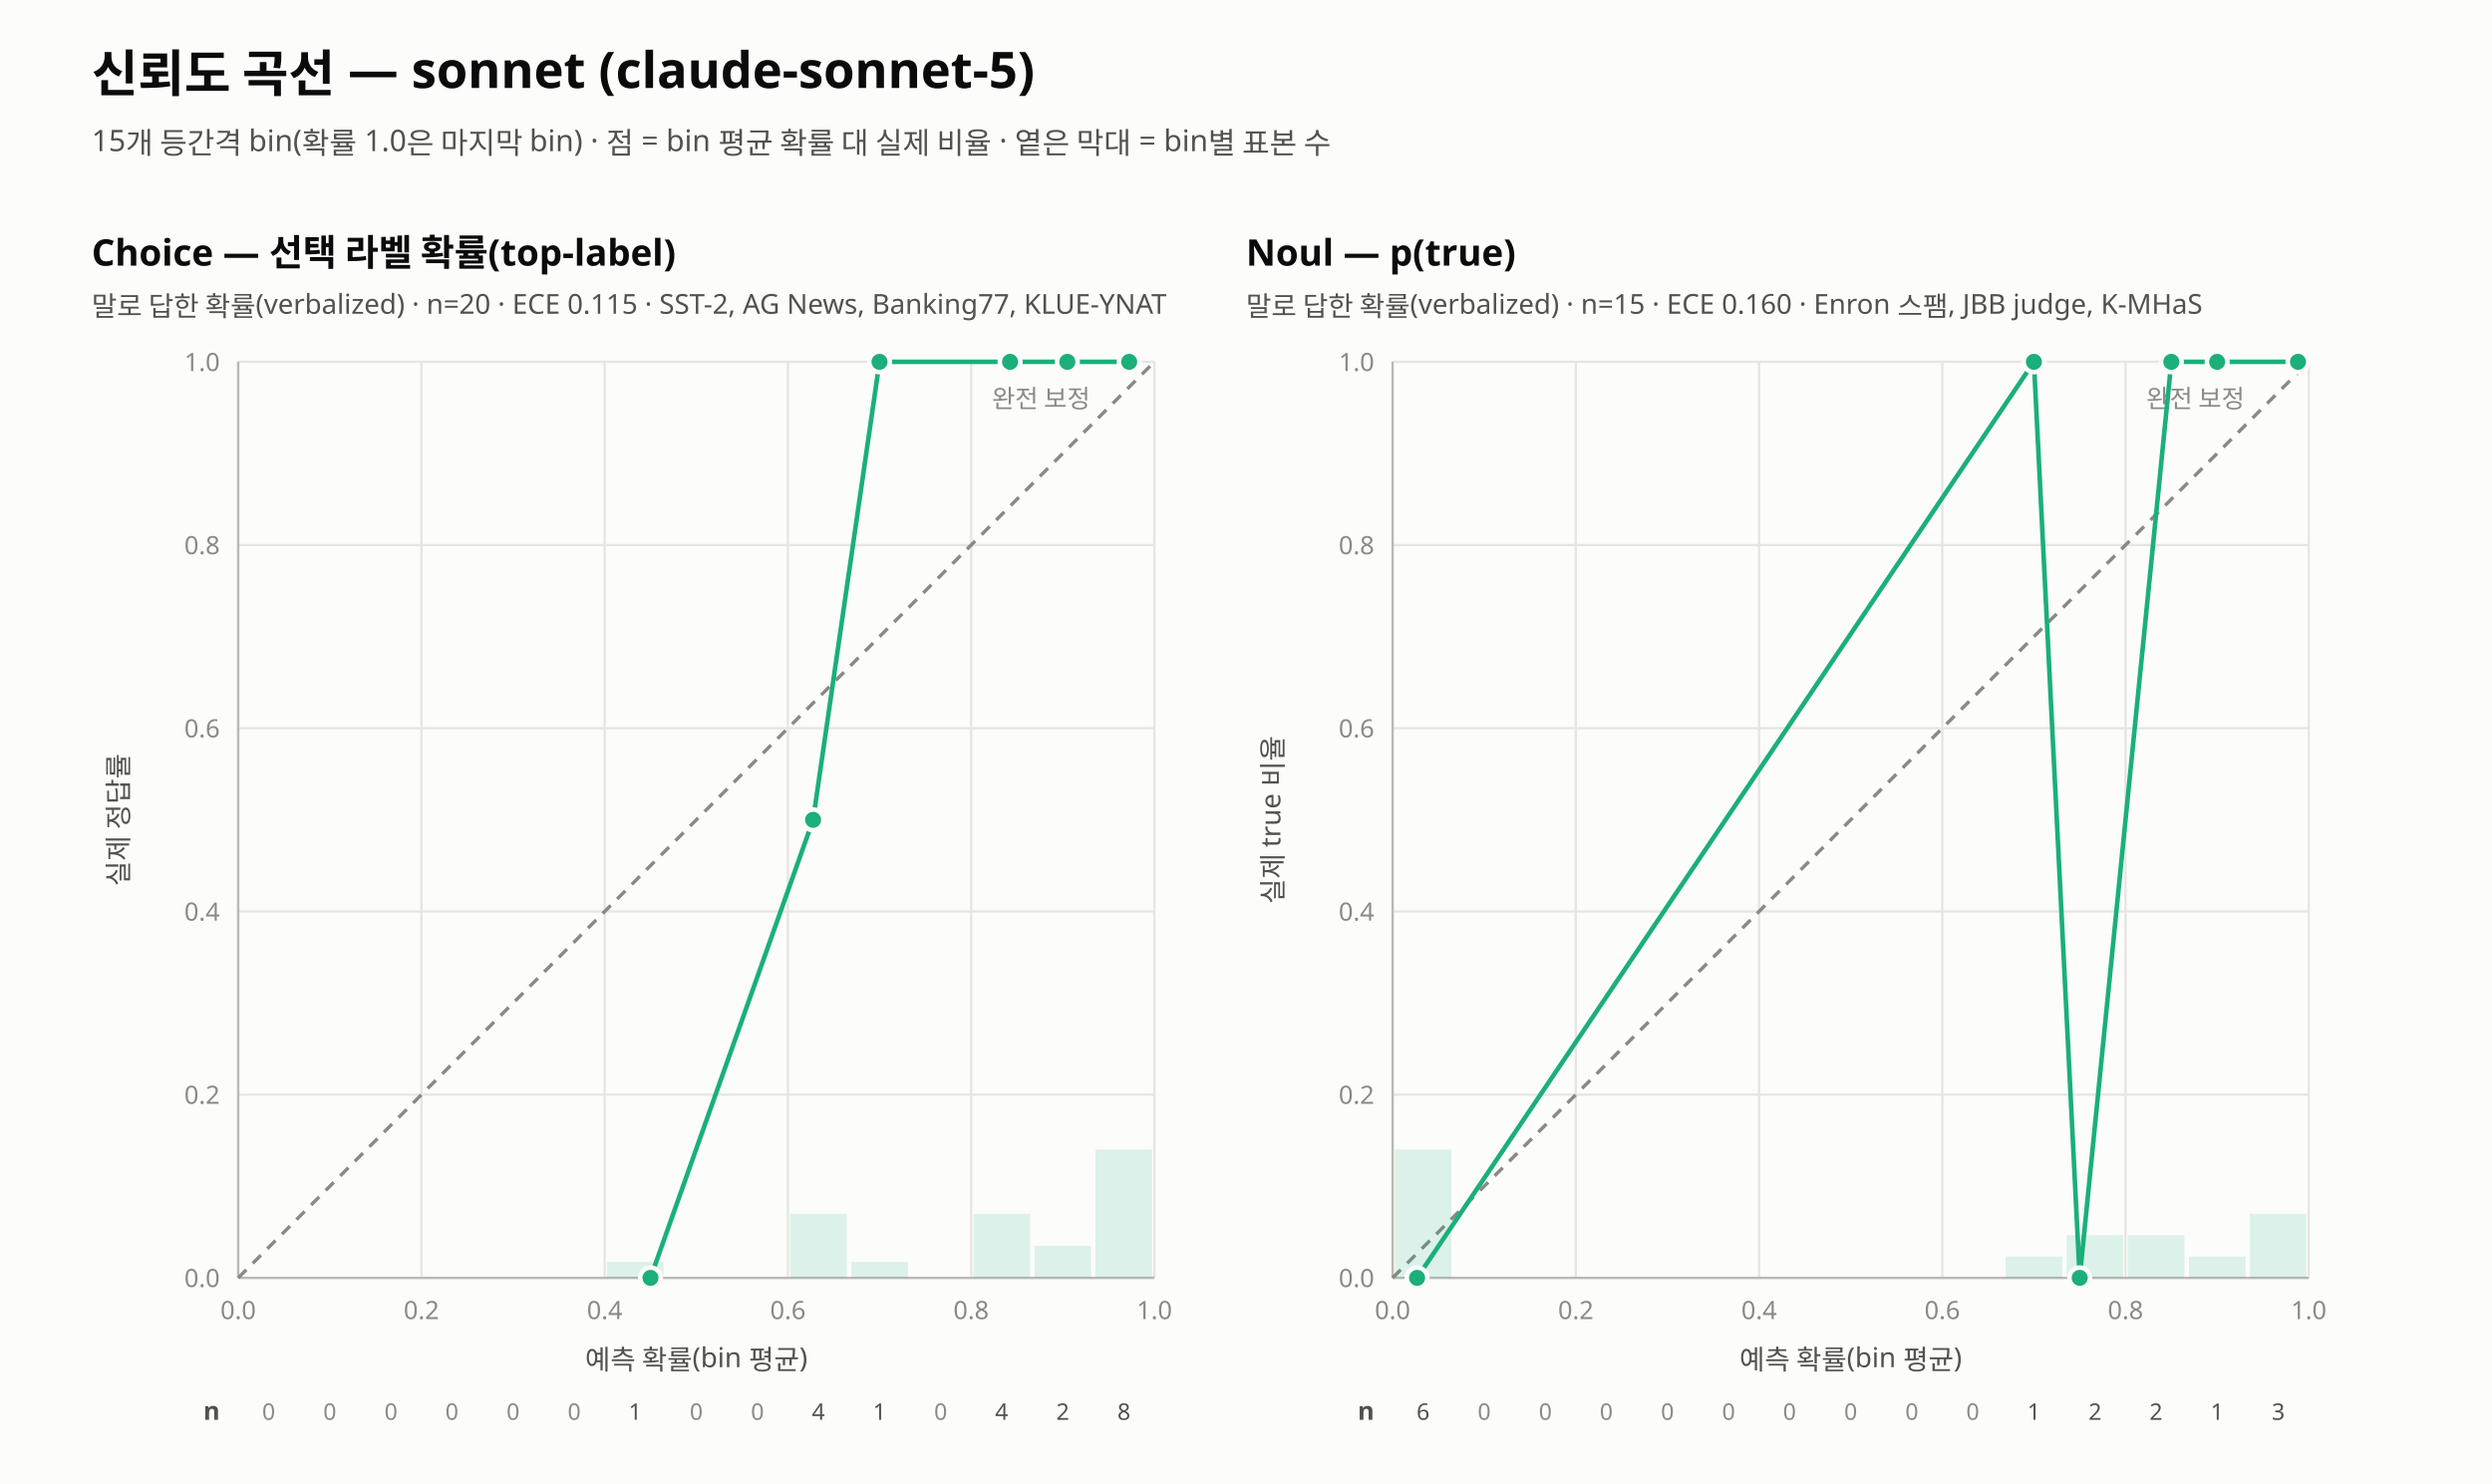
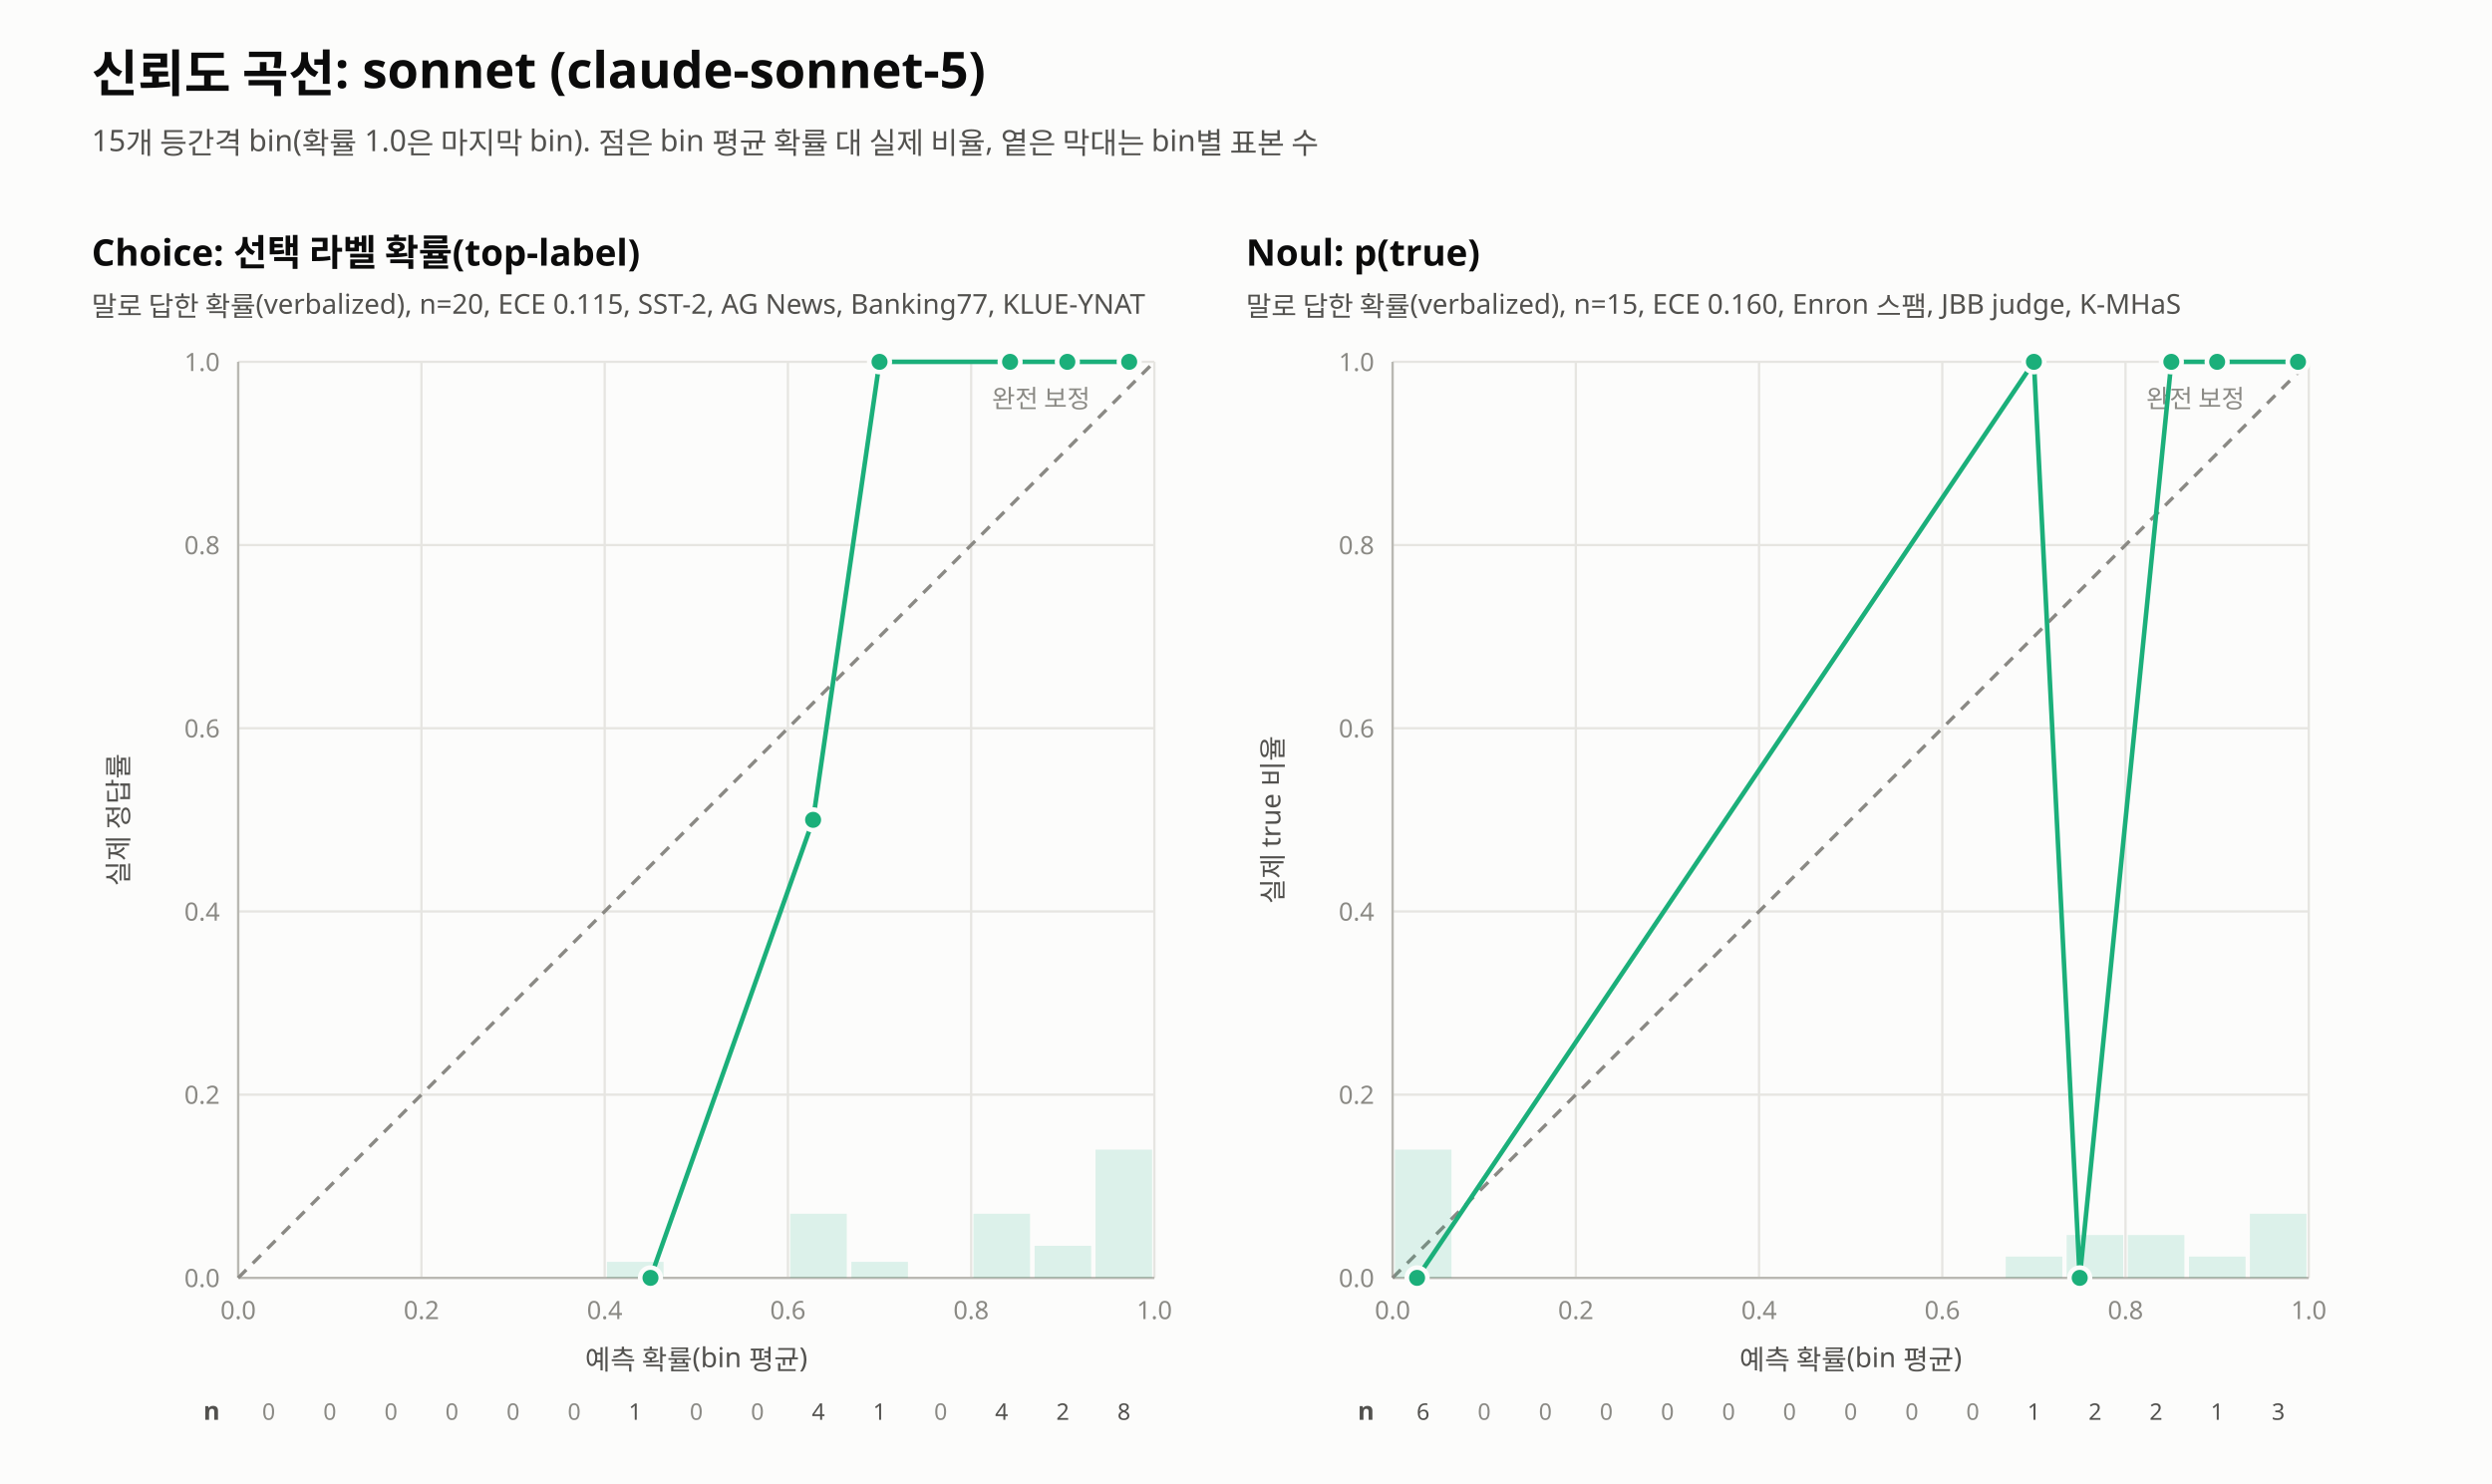
<svg xmlns="http://www.w3.org/2000/svg" width="1088" height="648" viewBox="0 0 1088 648">
  <rect width="1088" height="648" fill="#fcfcfb" />
-   <text x="40" y="40" font-family="Pretendard" font-size="22" font-weight="700" fill="#0b0b0b" text-anchor="start">신뢰도 곡선 — sonnet (claude-sonnet-5)</text>
-   <text x="40" y="66" font-family="Pretendard" font-size="13" font-weight="400" fill="#52514e" text-anchor="start">15개 등간격 bin(확률 1.0은 마지막 bin) · 점 = bin 평균 확률 대 실제 비율 · 옅은 막대 = bin별 표본 수</text>
-   <text x="40" y="116" font-family="Pretendard" font-size="16" font-weight="700" fill="#0b0b0b" text-anchor="start">Choice — 선택 라벨 확률(top-label)</text>
-   <text x="40" y="138" font-family="Pretendard" font-size="12" font-weight="400" fill="#52514e" text-anchor="start">말로 답한 확률(verbalized) · n=20 · ECE 0.115 · SST-2, AG News, Banking77, KLUE-YNAT</text>
+   <text x="40" y="40" font-family="Pretendard" font-size="22" font-weight="700" fill="#0b0b0b" text-anchor="start">신뢰도 곡선: sonnet (claude-sonnet-5)</text>
+   <text x="40" y="66" font-family="Pretendard" font-size="13" font-weight="400" fill="#52514e" text-anchor="start">15개 등간격 bin(확률 1.0은 마지막 bin). 점은 bin 평균 확률 대 실제 비율, 옅은 막대는 bin별 표본 수</text>
+   <text x="40" y="116" font-family="Pretendard" font-size="16" font-weight="700" fill="#0b0b0b" text-anchor="start">Choice: 선택 라벨 확률(top-label)</text>
+   <text x="40" y="138" font-family="Pretendard" font-size="12" font-weight="400" fill="#52514e" text-anchor="start">말로 답한 확률(verbalized), n=20, ECE 0.115, SST-2, AG News, Banking77, KLUE-YNAT</text>
  <line x1="104" y1="558" x2="504" y2="558" stroke="#e6e5e1" stroke-width="1" />
  <line x1="104" y1="158" x2="104" y2="558" stroke="#e6e5e1" stroke-width="1" />
  <text x="96" y="562" font-family="Pretendard" font-size="11" font-weight="400" fill="#8a8984" text-anchor="end">0.0</text>
  <text x="104" y="576" font-family="Pretendard" font-size="11" font-weight="400" fill="#8a8984" text-anchor="middle">0.0</text>
  <line x1="104" y1="478" x2="504" y2="478" stroke="#e6e5e1" stroke-width="1" />
  <line x1="184" y1="158" x2="184" y2="558" stroke="#e6e5e1" stroke-width="1" />
  <text x="96" y="482" font-family="Pretendard" font-size="11" font-weight="400" fill="#8a8984" text-anchor="end">0.2</text>
  <text x="184" y="576" font-family="Pretendard" font-size="11" font-weight="400" fill="#8a8984" text-anchor="middle">0.2</text>
  <line x1="104" y1="398" x2="504" y2="398" stroke="#e6e5e1" stroke-width="1" />
  <line x1="264" y1="158" x2="264" y2="558" stroke="#e6e5e1" stroke-width="1" />
  <text x="96" y="402" font-family="Pretendard" font-size="11" font-weight="400" fill="#8a8984" text-anchor="end">0.4</text>
  <text x="264" y="576" font-family="Pretendard" font-size="11" font-weight="400" fill="#8a8984" text-anchor="middle">0.4</text>
  <line x1="104" y1="318" x2="504" y2="318" stroke="#e6e5e1" stroke-width="1" />
  <line x1="344" y1="158" x2="344" y2="558" stroke="#e6e5e1" stroke-width="1" />
  <text x="96" y="322" font-family="Pretendard" font-size="11" font-weight="400" fill="#8a8984" text-anchor="end">0.6</text>
  <text x="344" y="576" font-family="Pretendard" font-size="11" font-weight="400" fill="#8a8984" text-anchor="middle">0.6</text>
  <line x1="104" y1="238" x2="504" y2="238" stroke="#e6e5e1" stroke-width="1" />
  <line x1="424" y1="158" x2="424" y2="558" stroke="#e6e5e1" stroke-width="1" />
  <text x="96" y="242" font-family="Pretendard" font-size="11" font-weight="400" fill="#8a8984" text-anchor="end">0.8</text>
  <text x="424" y="576" font-family="Pretendard" font-size="11" font-weight="400" fill="#8a8984" text-anchor="middle">0.8</text>
  <line x1="104" y1="158" x2="504" y2="158" stroke="#e6e5e1" stroke-width="1" />
  <line x1="504" y1="158" x2="504" y2="558" stroke="#e6e5e1" stroke-width="1" />
  <text x="96" y="162" font-family="Pretendard" font-size="11" font-weight="400" fill="#8a8984" text-anchor="end">1.0</text>
  <text x="504" y="576" font-family="Pretendard" font-size="11" font-weight="400" fill="#8a8984" text-anchor="middle">1.0</text>
  <line x1="104" y1="558" x2="504" y2="558" stroke="#b9b8b2" stroke-width="1" />
  <line x1="104" y1="158" x2="104" y2="558" stroke="#b9b8b2" stroke-width="1" />
  <line x1="104" y1="558" x2="504" y2="158" stroke="#8a8984" stroke-width="1.5" stroke-dasharray="5 4" />
  <text x="476" y="178" font-family="Pretendard" font-size="11" font-weight="400" fill="#8a8984" text-anchor="end">완전 보정</text>
  <text x="304" y="598" font-family="Pretendard" font-size="12" font-weight="400" fill="#52514e" text-anchor="middle">예측 확률(bin 평균)</text>
  <text x="56" y="358" font-family="Pretendard" font-size="12" font-weight="400" fill="#52514e" text-anchor="middle" transform="rotate(-90 56 358)">실제 정답률</text>
  <text x="96" y="620" font-family="Pretendard" font-size="11" font-weight="600" fill="#52514e" text-anchor="end">n</text>
  <text x="117.3" y="620" font-family="Pretendard" font-size="10" font-weight="400" fill="#8a8984" text-anchor="middle">0</text>
  <text x="144" y="620" font-family="Pretendard" font-size="10" font-weight="400" fill="#8a8984" text-anchor="middle">0</text>
  <text x="170.7" y="620" font-family="Pretendard" font-size="10" font-weight="400" fill="#8a8984" text-anchor="middle">0</text>
  <text x="197.3" y="620" font-family="Pretendard" font-size="10" font-weight="400" fill="#8a8984" text-anchor="middle">0</text>
  <text x="224" y="620" font-family="Pretendard" font-size="10" font-weight="400" fill="#8a8984" text-anchor="middle">0</text>
  <text x="250.7" y="620" font-family="Pretendard" font-size="10" font-weight="400" fill="#8a8984" text-anchor="middle">0</text>
  <text x="277.3" y="620" font-family="Pretendard" font-size="10" font-weight="400" fill="#52514e" text-anchor="middle">1</text>
  <rect x="265" y="551" width="24.7" height="7" fill="#1baf7a" fill-opacity="0.14" />
  <text x="304" y="620" font-family="Pretendard" font-size="10" font-weight="400" fill="#8a8984" text-anchor="middle">0</text>
  <text x="330.7" y="620" font-family="Pretendard" font-size="10" font-weight="400" fill="#8a8984" text-anchor="middle">0</text>
  <text x="357.3" y="620" font-family="Pretendard" font-size="10" font-weight="400" fill="#52514e" text-anchor="middle">4</text>
  <rect x="345" y="530" width="24.7" height="28" fill="#1baf7a" fill-opacity="0.14" />
  <text x="384" y="620" font-family="Pretendard" font-size="10" font-weight="400" fill="#52514e" text-anchor="middle">1</text>
  <rect x="371.7" y="551" width="24.7" height="7" fill="#1baf7a" fill-opacity="0.14" />
  <text x="410.7" y="620" font-family="Pretendard" font-size="10" font-weight="400" fill="#8a8984" text-anchor="middle">0</text>
  <text x="437.3" y="620" font-family="Pretendard" font-size="10" font-weight="400" fill="#52514e" text-anchor="middle">4</text>
  <rect x="425" y="530" width="24.7" height="28" fill="#1baf7a" fill-opacity="0.14" />
  <text x="464" y="620" font-family="Pretendard" font-size="10" font-weight="400" fill="#52514e" text-anchor="middle">2</text>
  <rect x="451.7" y="544" width="24.7" height="14" fill="#1baf7a" fill-opacity="0.14" />
  <text x="490.7" y="620" font-family="Pretendard" font-size="10" font-weight="400" fill="#52514e" text-anchor="middle">8</text>
  <rect x="478.3" y="502" width="24.7" height="56" fill="#1baf7a" fill-opacity="0.14" />
  <polyline points="284,558 355,358 384,158 441,158 466,158 493,158" fill="none" stroke="#1baf7a" stroke-width="2" />
  <circle cx="284" cy="558" r="4.5" fill="#1baf7a" stroke="#fcfcfb" stroke-width="2" />
  <circle cx="355" cy="358" r="4.5" fill="#1baf7a" stroke="#fcfcfb" stroke-width="2" />
  <circle cx="384" cy="158" r="4.5" fill="#1baf7a" stroke="#fcfcfb" stroke-width="2" />
  <circle cx="441" cy="158" r="4.5" fill="#1baf7a" stroke="#fcfcfb" stroke-width="2" />
  <circle cx="466" cy="158" r="4.5" fill="#1baf7a" stroke="#fcfcfb" stroke-width="2" />
  <circle cx="493" cy="158" r="4.5" fill="#1baf7a" stroke="#fcfcfb" stroke-width="2" />
-   <text x="544" y="116" font-family="Pretendard" font-size="16" font-weight="700" fill="#0b0b0b" text-anchor="start">Noul — p(true)</text>
-   <text x="544" y="138" font-family="Pretendard" font-size="12" font-weight="400" fill="#52514e" text-anchor="start">말로 답한 확률(verbalized) · n=15 · ECE 0.160 · Enron 스팸, JBB judge, K-MHaS</text>
+   <text x="544" y="116" font-family="Pretendard" font-size="16" font-weight="700" fill="#0b0b0b" text-anchor="start">Noul: p(true)</text>
+   <text x="544" y="138" font-family="Pretendard" font-size="12" font-weight="400" fill="#52514e" text-anchor="start">말로 답한 확률(verbalized), n=15, ECE 0.160, Enron 스팸, JBB judge, K-MHaS</text>
  <line x1="608" y1="558" x2="1008" y2="558" stroke="#e6e5e1" stroke-width="1" />
  <line x1="608" y1="158" x2="608" y2="558" stroke="#e6e5e1" stroke-width="1" />
  <text x="600" y="562" font-family="Pretendard" font-size="11" font-weight="400" fill="#8a8984" text-anchor="end">0.0</text>
  <text x="608" y="576" font-family="Pretendard" font-size="11" font-weight="400" fill="#8a8984" text-anchor="middle">0.0</text>
  <line x1="608" y1="478" x2="1008" y2="478" stroke="#e6e5e1" stroke-width="1" />
  <line x1="688" y1="158" x2="688" y2="558" stroke="#e6e5e1" stroke-width="1" />
  <text x="600" y="482" font-family="Pretendard" font-size="11" font-weight="400" fill="#8a8984" text-anchor="end">0.2</text>
  <text x="688" y="576" font-family="Pretendard" font-size="11" font-weight="400" fill="#8a8984" text-anchor="middle">0.2</text>
  <line x1="608" y1="398" x2="1008" y2="398" stroke="#e6e5e1" stroke-width="1" />
  <line x1="768" y1="158" x2="768" y2="558" stroke="#e6e5e1" stroke-width="1" />
  <text x="600" y="402" font-family="Pretendard" font-size="11" font-weight="400" fill="#8a8984" text-anchor="end">0.4</text>
  <text x="768" y="576" font-family="Pretendard" font-size="11" font-weight="400" fill="#8a8984" text-anchor="middle">0.4</text>
  <line x1="608" y1="318" x2="1008" y2="318" stroke="#e6e5e1" stroke-width="1" />
  <line x1="848" y1="158" x2="848" y2="558" stroke="#e6e5e1" stroke-width="1" />
  <text x="600" y="322" font-family="Pretendard" font-size="11" font-weight="400" fill="#8a8984" text-anchor="end">0.6</text>
  <text x="848" y="576" font-family="Pretendard" font-size="11" font-weight="400" fill="#8a8984" text-anchor="middle">0.6</text>
  <line x1="608" y1="238" x2="1008" y2="238" stroke="#e6e5e1" stroke-width="1" />
  <line x1="928" y1="158" x2="928" y2="558" stroke="#e6e5e1" stroke-width="1" />
  <text x="600" y="242" font-family="Pretendard" font-size="11" font-weight="400" fill="#8a8984" text-anchor="end">0.8</text>
  <text x="928" y="576" font-family="Pretendard" font-size="11" font-weight="400" fill="#8a8984" text-anchor="middle">0.8</text>
  <line x1="608" y1="158" x2="1008" y2="158" stroke="#e6e5e1" stroke-width="1" />
  <line x1="1008" y1="158" x2="1008" y2="558" stroke="#e6e5e1" stroke-width="1" />
  <text x="600" y="162" font-family="Pretendard" font-size="11" font-weight="400" fill="#8a8984" text-anchor="end">1.0</text>
  <text x="1008" y="576" font-family="Pretendard" font-size="11" font-weight="400" fill="#8a8984" text-anchor="middle">1.0</text>
  <line x1="608" y1="558" x2="1008" y2="558" stroke="#b9b8b2" stroke-width="1" />
  <line x1="608" y1="158" x2="608" y2="558" stroke="#b9b8b2" stroke-width="1" />
  <line x1="608" y1="558" x2="1008" y2="158" stroke="#8a8984" stroke-width="1.5" stroke-dasharray="5 4" />
  <text x="980" y="178" font-family="Pretendard" font-size="11" font-weight="400" fill="#8a8984" text-anchor="end">완전 보정</text>
  <text x="808" y="598" font-family="Pretendard" font-size="12" font-weight="400" fill="#52514e" text-anchor="middle">예측 확률(bin 평균)</text>
  <text x="560" y="358" font-family="Pretendard" font-size="12" font-weight="400" fill="#52514e" text-anchor="middle" transform="rotate(-90 560 358)">실제 true 비율</text>
  <text x="600" y="620" font-family="Pretendard" font-size="11" font-weight="600" fill="#52514e" text-anchor="end">n</text>
  <text x="621.3" y="620" font-family="Pretendard" font-size="10" font-weight="400" fill="#52514e" text-anchor="middle">6</text>
  <rect x="609" y="502" width="24.7" height="56" fill="#1baf7a" fill-opacity="0.14" />
  <text x="648" y="620" font-family="Pretendard" font-size="10" font-weight="400" fill="#8a8984" text-anchor="middle">0</text>
  <text x="674.7" y="620" font-family="Pretendard" font-size="10" font-weight="400" fill="#8a8984" text-anchor="middle">0</text>
  <text x="701.3" y="620" font-family="Pretendard" font-size="10" font-weight="400" fill="#8a8984" text-anchor="middle">0</text>
  <text x="728" y="620" font-family="Pretendard" font-size="10" font-weight="400" fill="#8a8984" text-anchor="middle">0</text>
  <text x="754.7" y="620" font-family="Pretendard" font-size="10" font-weight="400" fill="#8a8984" text-anchor="middle">0</text>
  <text x="781.3" y="620" font-family="Pretendard" font-size="10" font-weight="400" fill="#8a8984" text-anchor="middle">0</text>
  <text x="808" y="620" font-family="Pretendard" font-size="10" font-weight="400" fill="#8a8984" text-anchor="middle">0</text>
  <text x="834.7" y="620" font-family="Pretendard" font-size="10" font-weight="400" fill="#8a8984" text-anchor="middle">0</text>
  <text x="861.3" y="620" font-family="Pretendard" font-size="10" font-weight="400" fill="#8a8984" text-anchor="middle">0</text>
  <text x="888" y="620" font-family="Pretendard" font-size="10" font-weight="400" fill="#52514e" text-anchor="middle">1</text>
  <rect x="875.7" y="548.7" width="24.7" height="9.3" fill="#1baf7a" fill-opacity="0.14" />
  <text x="914.7" y="620" font-family="Pretendard" font-size="10" font-weight="400" fill="#52514e" text-anchor="middle">2</text>
  <rect x="902.3" y="539.3" width="24.7" height="18.7" fill="#1baf7a" fill-opacity="0.14" />
  <text x="941.3" y="620" font-family="Pretendard" font-size="10" font-weight="400" fill="#52514e" text-anchor="middle">2</text>
  <rect x="929" y="539.3" width="24.7" height="18.7" fill="#1baf7a" fill-opacity="0.14" />
  <text x="968" y="620" font-family="Pretendard" font-size="10" font-weight="400" fill="#52514e" text-anchor="middle">1</text>
  <rect x="955.7" y="548.7" width="24.7" height="9.3" fill="#1baf7a" fill-opacity="0.14" />
  <text x="994.7" y="620" font-family="Pretendard" font-size="10" font-weight="400" fill="#52514e" text-anchor="middle">3</text>
  <rect x="982.3" y="530" width="24.7" height="28" fill="#1baf7a" fill-opacity="0.14" />
  <polyline points="618.7,558 888,158 908,558 948,158 968,158 1003.3,158" fill="none" stroke="#1baf7a" stroke-width="2" />
  <circle cx="618.7" cy="558" r="4.5" fill="#1baf7a" stroke="#fcfcfb" stroke-width="2" />
  <circle cx="888" cy="158" r="4.5" fill="#1baf7a" stroke="#fcfcfb" stroke-width="2" />
  <circle cx="908" cy="558" r="4.5" fill="#1baf7a" stroke="#fcfcfb" stroke-width="2" />
  <circle cx="948" cy="158" r="4.5" fill="#1baf7a" stroke="#fcfcfb" stroke-width="2" />
  <circle cx="968" cy="158" r="4.5" fill="#1baf7a" stroke="#fcfcfb" stroke-width="2" />
  <circle cx="1003.3" cy="158" r="4.5" fill="#1baf7a" stroke="#fcfcfb" stroke-width="2" />
</svg>
